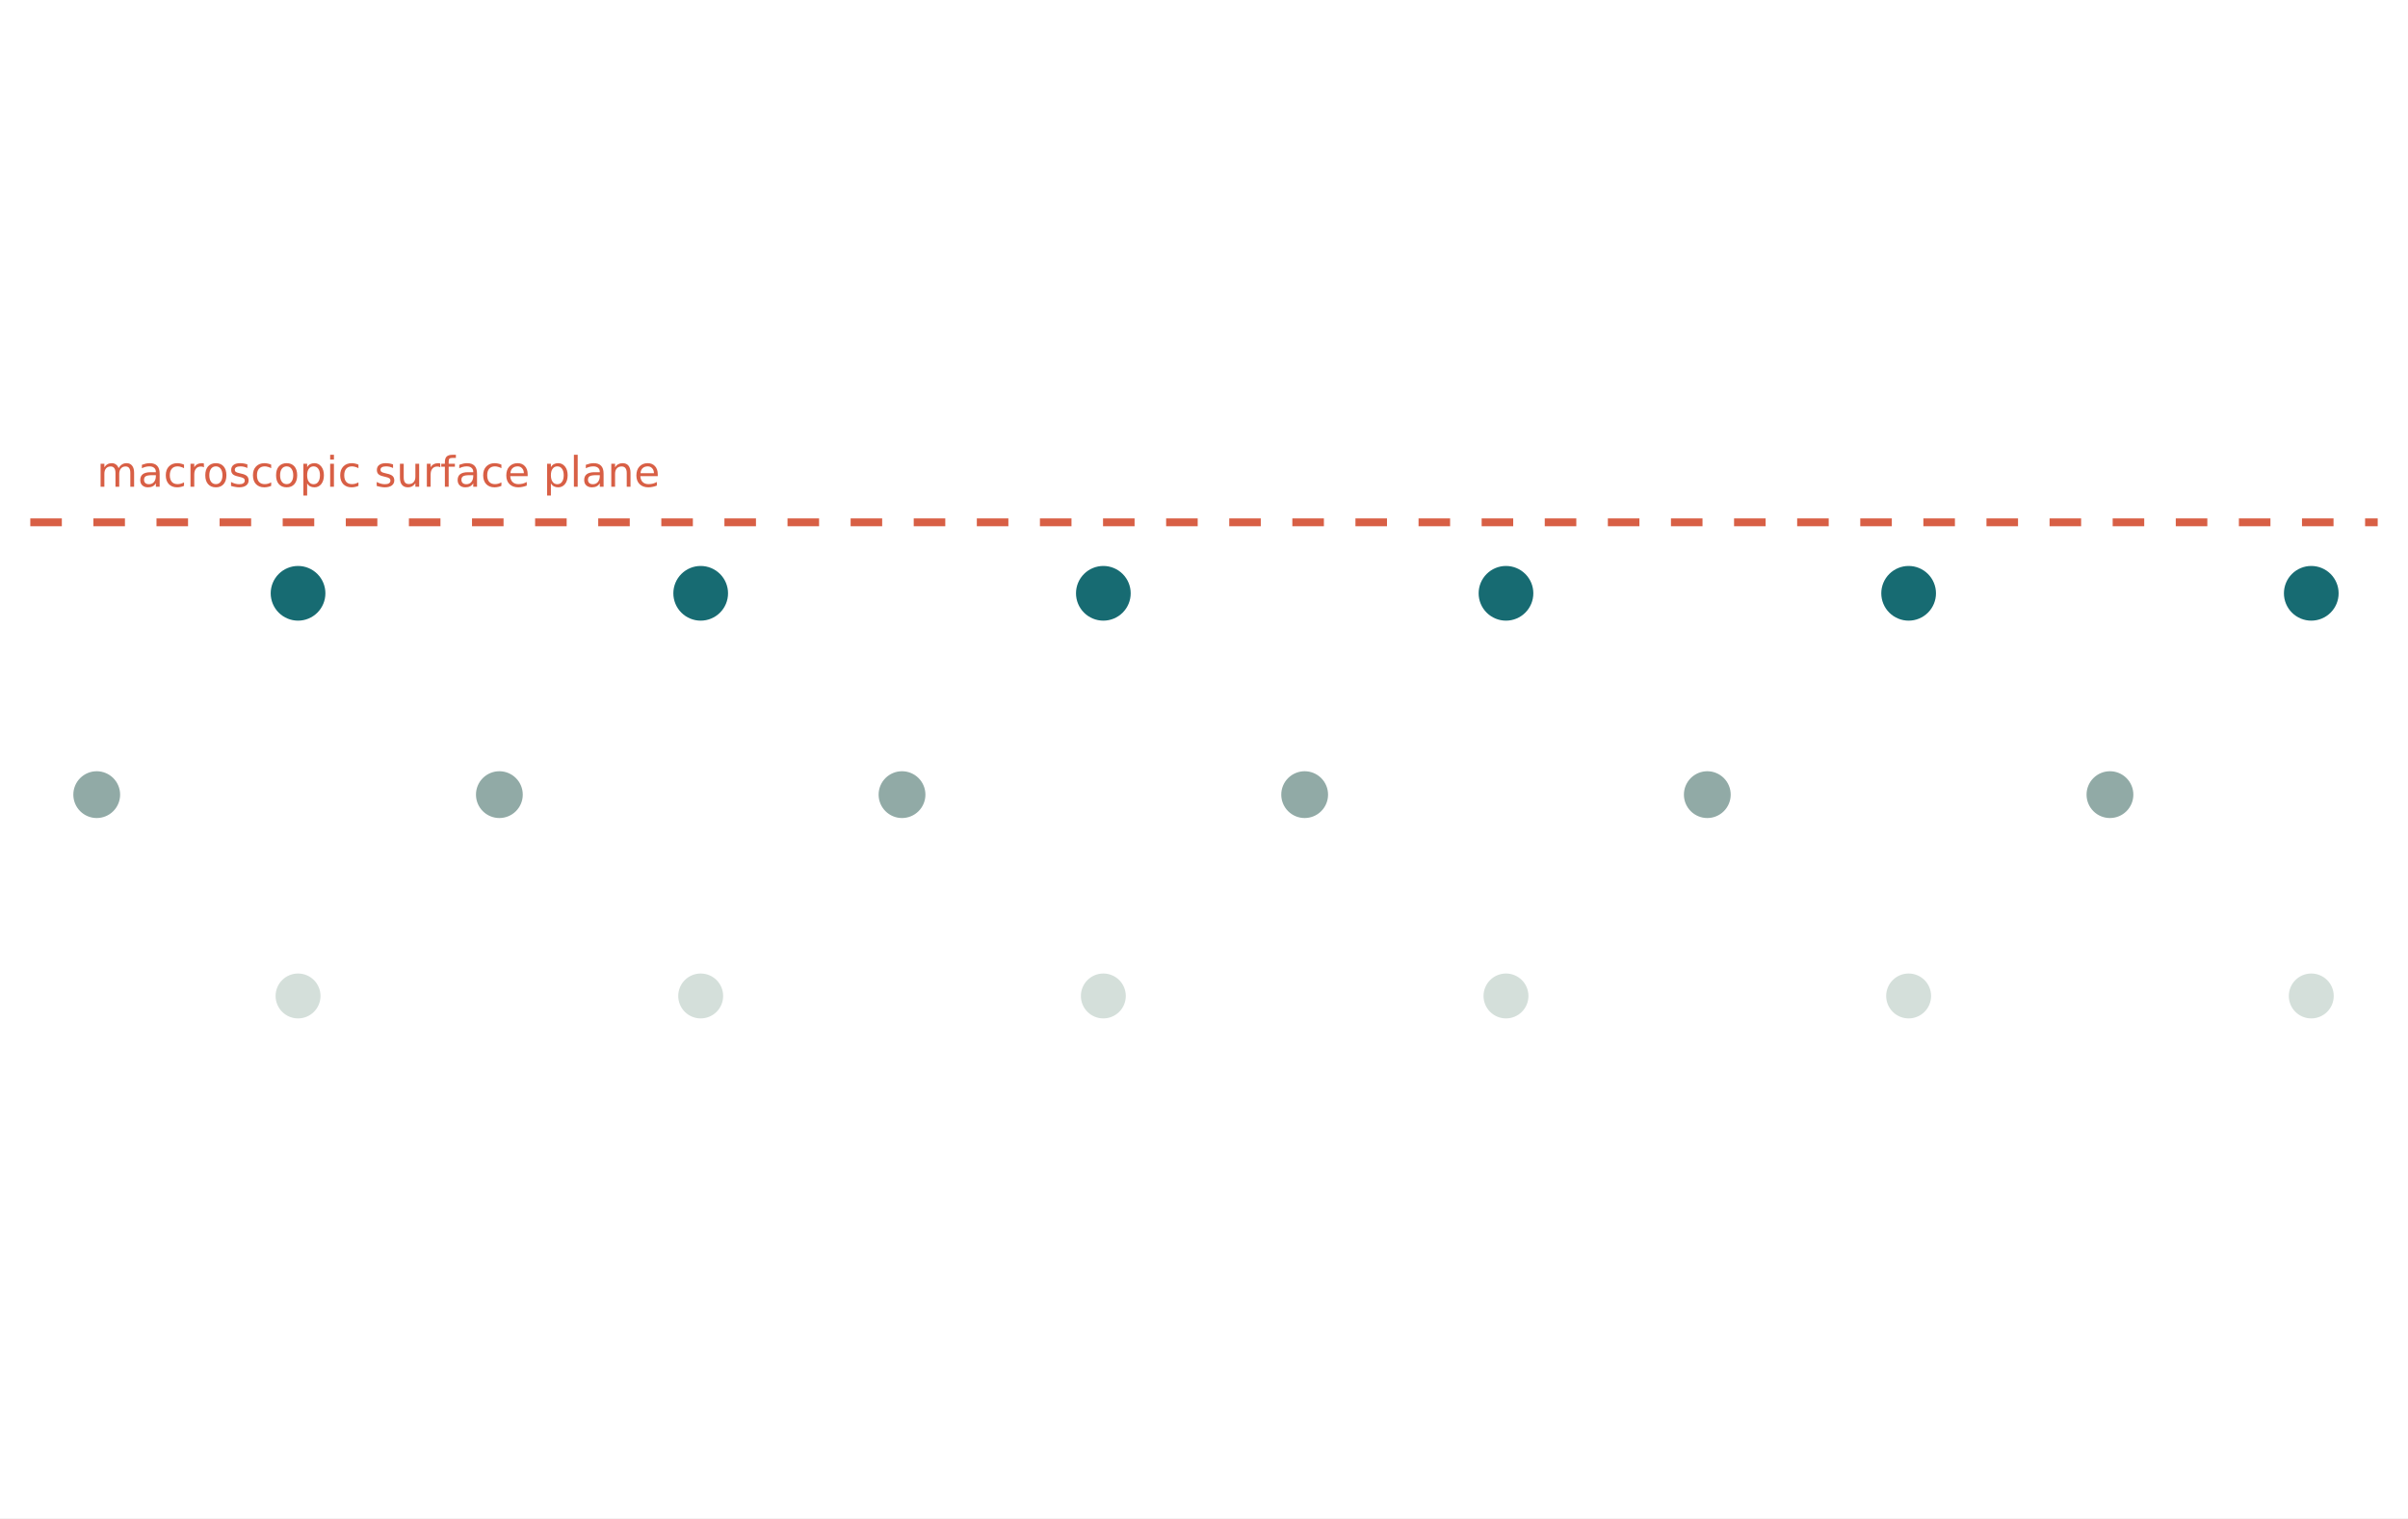
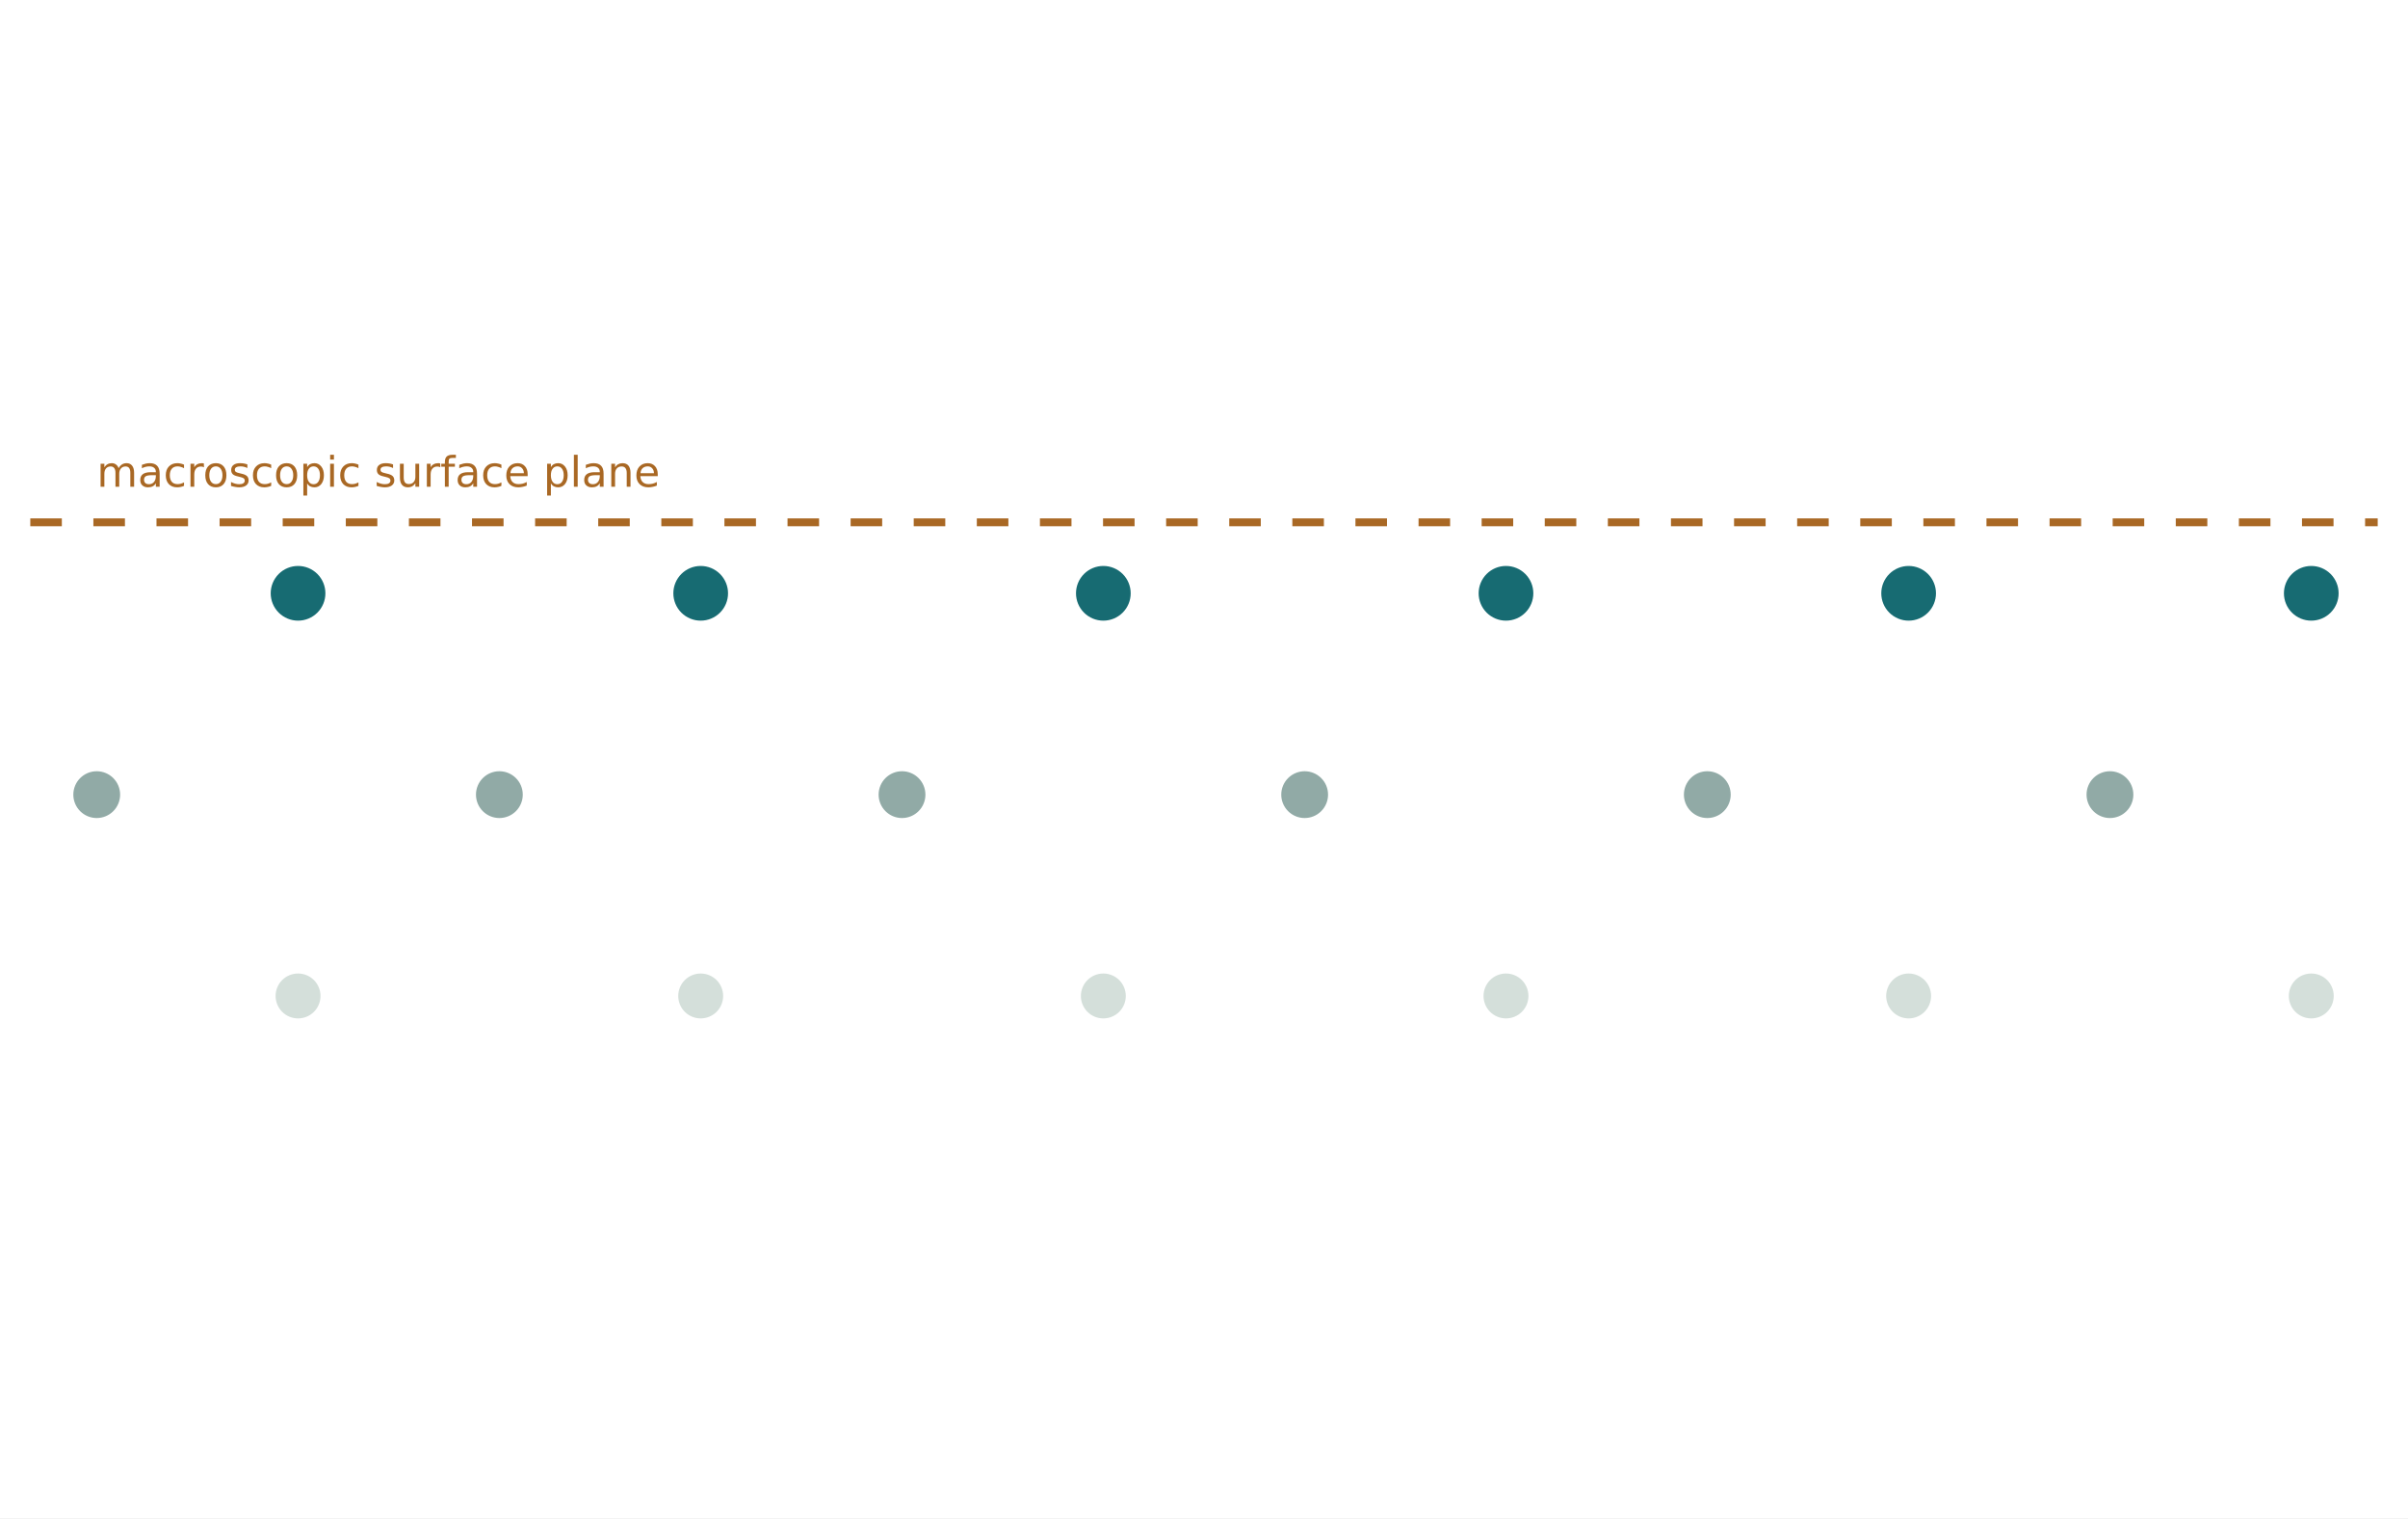
<svg xmlns="http://www.w3.org/2000/svg" xmlns:xlink="http://www.w3.org/1999/xlink" width="457.92pt" height="288.72pt" viewBox="0 0 457.92 288.72" version="1.1">
  <defs>
    <style type="text/css">*{stroke-linejoin: round; stroke-linecap: butt}</style>
  </defs>
  <g id="figure_1">
    <g id="patch_1">
      <path d="M 0 288.72 L 457.92 288.72 L 457.92 0 L 0 0 z " style="fill: #ffffff" />
    </g>
    <g id="axes_1">
      <g id="line2d_1">
-         <path d="M 5.76 99.326 L 452.16 99.326 " clip-path="url(#p948fd671a4)" style="fill: none; stroke-dasharray: 6,6; stroke-dashoffset: 0; stroke: #d85f45; stroke-width: 1.5" />
+         <path d="M 5.76 99.326 L 452.16 99.326 " clip-path="url(#p948fd671a4)" style="fill: none; stroke-dasharray: 6,6; stroke-dashoffset: 0; stroke: #a96824; stroke-width: 1.5" />
      </g>
      <g id="text_1">
-         <text style="font-size: 8px; font-family: 'DejaVu Sans'; text-anchor: start; fill: #d85f45" x="18.394" y="92.563" transform="rotate(-0 18.39396 92.56309)">macroscopic surface plane</text>
+         <text style="font-size: 8px; font-family: 'DejaVu Sans'; text-anchor: start; fill: #a96824" x="18.394" y="92.563" transform="rotate(-0 18.39396 92.56309)">macroscopic surface plane</text>
      </g>
      <g id="PathCollection_1">
        <defs>
          <path id="mc2a5256831" d="M 0 4.77 C 1.265 4.77 2.478 4.267 3.373 3.373 C 4.267 2.478 4.77 1.265 4.77 0 C 4.77 -1.265 4.267 -2.478 3.373 -3.373 C 2.478 -4.267 1.265 -4.77 0 -4.77 C -1.265 -4.77 -2.478 -4.267 -3.373 -3.373 C -4.267 -2.478 -4.77 -1.265 -4.77 0 C -4.77 1.265 -4.267 2.478 -3.373 3.373 C -2.478 4.267 -1.265 4.77 0 4.77 z " style="stroke: #ffffff" />
        </defs>
        <g clip-path="url(#p948fd671a4)">
          <use xlink:href="#mc2a5256831" x="133.248" y="189.394" style="fill: #d4dfda; stroke: #ffffff" />
        </g>
      </g>
      <g id="PathCollection_2">
        <g clip-path="url(#p948fd671a4)">
          <use xlink:href="#mc2a5256831" x="56.679" y="189.394" style="fill: #d4dfda; stroke: #ffffff" />
        </g>
      </g>
      <g id="PathCollection_3">
        <defs>
          <path id="m2b01c09186" d="M 0 4.95 C 1.313 4.95 2.572 4.428 3.5 3.5 C 4.428 2.572 4.95 1.313 4.95 0 C 4.95 -1.313 4.428 -2.572 3.5 -3.5 C 2.572 -4.428 1.313 -4.95 0 -4.95 C -1.313 -4.95 -2.572 -4.428 -3.5 -3.5 C -4.428 -2.572 -4.95 -1.313 -4.95 0 C -4.95 1.313 -4.428 2.572 -3.5 3.5 C -2.572 4.428 -1.313 4.95 0 4.95 z " style="stroke: #ffffff" />
        </defs>
        <g clip-path="url(#p948fd671a4)">
          <use xlink:href="#m2b01c09186" x="94.963" y="151.109" style="fill: #91aaa6; stroke: #ffffff" />
        </g>
      </g>
      <g id="PathCollection_4">
        <defs>
          <path id="mde119c5b81" d="M 0 5.701 C 1.512 5.701 2.962 5.1 4.031 4.031 C 5.1 2.962 5.701 1.512 5.701 0 C 5.701 -1.512 5.1 -2.962 4.031 -4.031 C 2.962 -5.1 1.512 -5.701 0 -5.701 C -1.512 -5.701 -2.962 -5.1 -4.031 -4.031 C -5.1 -2.962 -5.701 -1.512 -5.701 0 C -5.701 1.512 -5.1 2.962 -4.031 4.031 C -2.962 5.1 -1.512 5.701 0 5.701 z " style="stroke: #ffffff" />
        </defs>
        <g clip-path="url(#p948fd671a4)">
          <use xlink:href="#mde119c5b81" x="56.679" y="112.824" style="fill: #176b72; stroke: #ffffff" />
        </g>
      </g>
      <g id="PathCollection_5">
        <g clip-path="url(#p948fd671a4)">
          <use xlink:href="#mde119c5b81" x="133.248" y="112.824" style="fill: #176b72; stroke: #ffffff" />
        </g>
      </g>
      <g id="PathCollection_6">
        <g clip-path="url(#p948fd671a4)">
          <use xlink:href="#m2b01c09186" x="18.394" y="151.109" style="fill: #91aaa6; stroke: #ffffff" />
        </g>
      </g>
      <g id="PathCollection_7">
        <g clip-path="url(#p948fd671a4)">
          <use xlink:href="#mc2a5256831" x="286.387" y="189.394" style="fill: #d4dfda; stroke: #ffffff" />
        </g>
      </g>
      <g id="PathCollection_8">
        <g clip-path="url(#p948fd671a4)">
          <use xlink:href="#mc2a5256831" x="209.818" y="189.394" style="fill: #d4dfda; stroke: #ffffff" />
        </g>
      </g>
      <g id="PathCollection_9">
        <g clip-path="url(#p948fd671a4)">
          <use xlink:href="#m2b01c09186" x="248.102" y="151.109" style="fill: #91aaa6; stroke: #ffffff" />
        </g>
      </g>
      <g id="PathCollection_10">
        <g clip-path="url(#p948fd671a4)">
          <use xlink:href="#mde119c5b81" x="209.818" y="112.824" style="fill: #176b72; stroke: #ffffff" />
        </g>
      </g>
      <g id="PathCollection_11">
        <g clip-path="url(#p948fd671a4)">
          <use xlink:href="#mde119c5b81" x="286.387" y="112.824" style="fill: #176b72; stroke: #ffffff" />
        </g>
      </g>
      <g id="PathCollection_12">
        <g clip-path="url(#p948fd671a4)">
          <use xlink:href="#m2b01c09186" x="171.533" y="151.109" style="fill: #91aaa6; stroke: #ffffff" />
        </g>
      </g>
      <g id="PathCollection_13">
        <g clip-path="url(#p948fd671a4)">
          <use xlink:href="#mc2a5256831" x="439.526" y="189.394" style="fill: #d4dfda; stroke: #ffffff" />
        </g>
      </g>
      <g id="PathCollection_14">
        <g clip-path="url(#p948fd671a4)">
          <use xlink:href="#mc2a5256831" x="362.957" y="189.394" style="fill: #d4dfda; stroke: #ffffff" />
        </g>
      </g>
      <g id="PathCollection_15">
        <g clip-path="url(#p948fd671a4)">
          <use xlink:href="#m2b01c09186" x="401.241" y="151.109" style="fill: #91aaa6; stroke: #ffffff" />
        </g>
      </g>
      <g id="PathCollection_16">
        <g clip-path="url(#p948fd671a4)">
          <use xlink:href="#mde119c5b81" x="362.957" y="112.824" style="fill: #176b72; stroke: #ffffff" />
        </g>
      </g>
      <g id="PathCollection_17">
        <g clip-path="url(#p948fd671a4)">
          <use xlink:href="#mde119c5b81" x="439.526" y="112.824" style="fill: #176b72; stroke: #ffffff" />
        </g>
      </g>
      <g id="PathCollection_18">
        <g clip-path="url(#p948fd671a4)">
          <use xlink:href="#m2b01c09186" x="324.672" y="151.109" style="fill: #91aaa6; stroke: #ffffff" />
        </g>
      </g>
    </g>
  </g>
  <defs>
    <clipPath id="p948fd671a4">
      <rect x="5.76" y="5.76" width="446.4" height="277.2" />
    </clipPath>
  </defs>
</svg>
